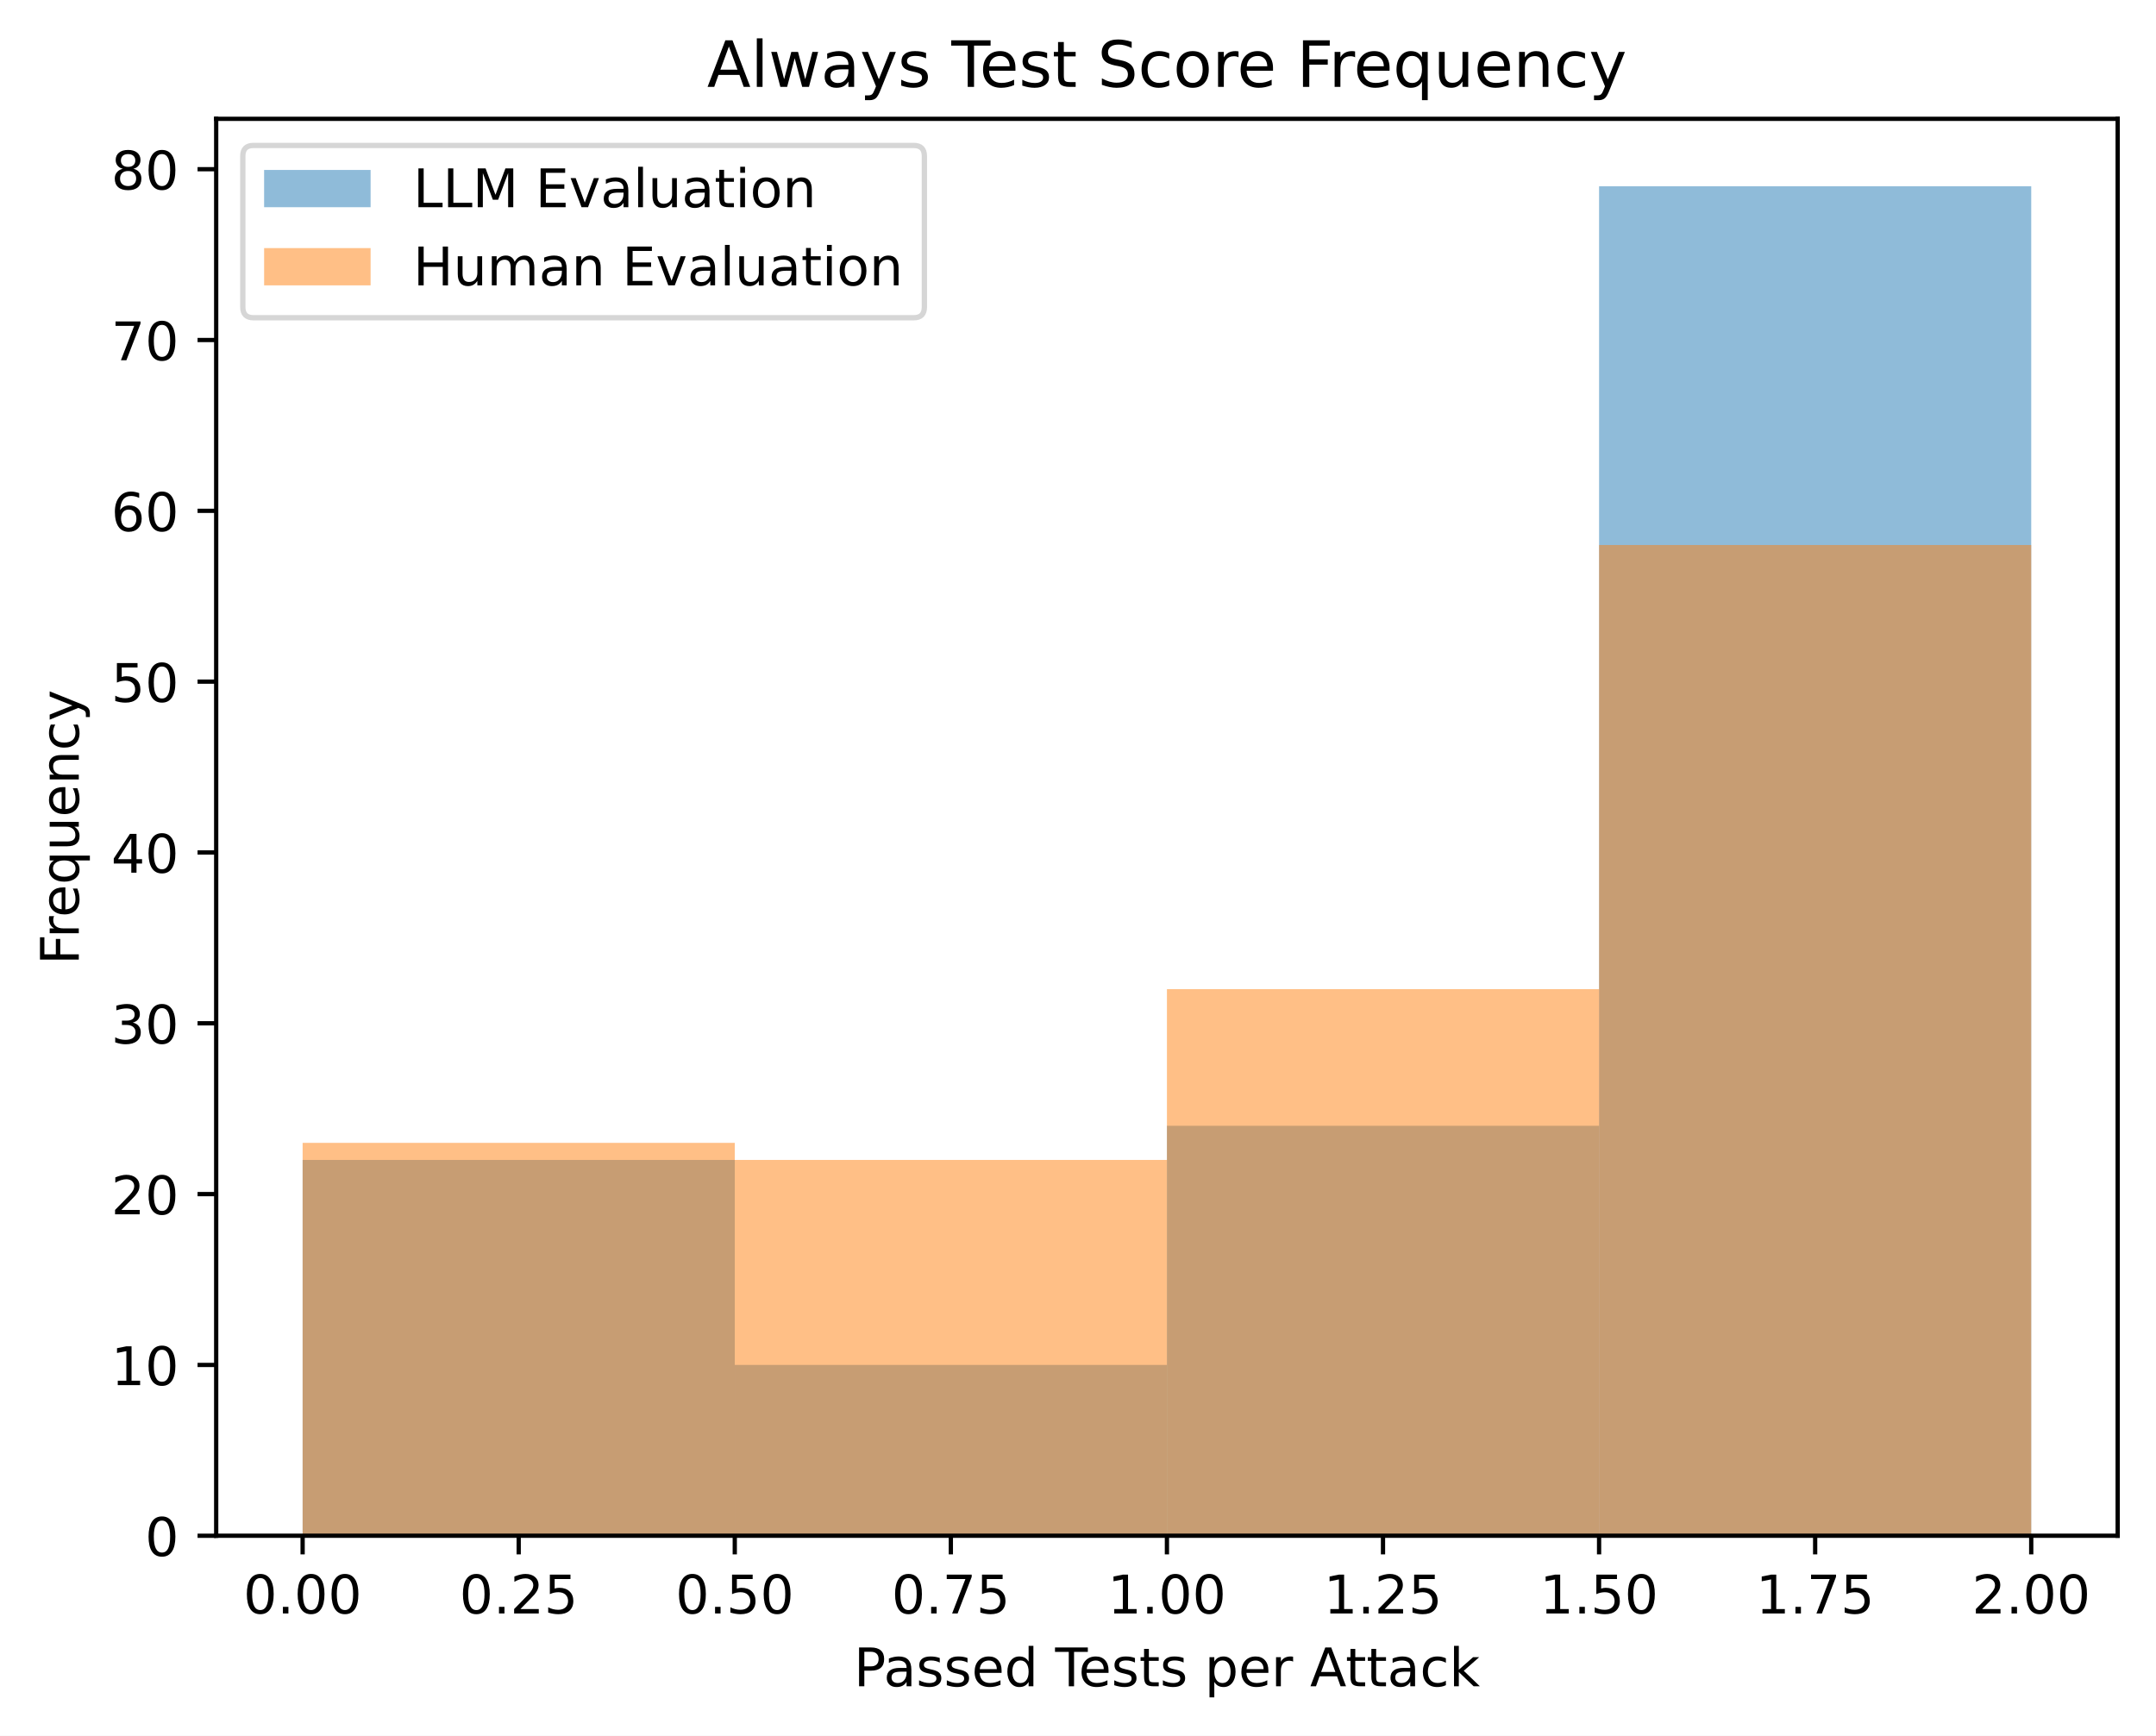
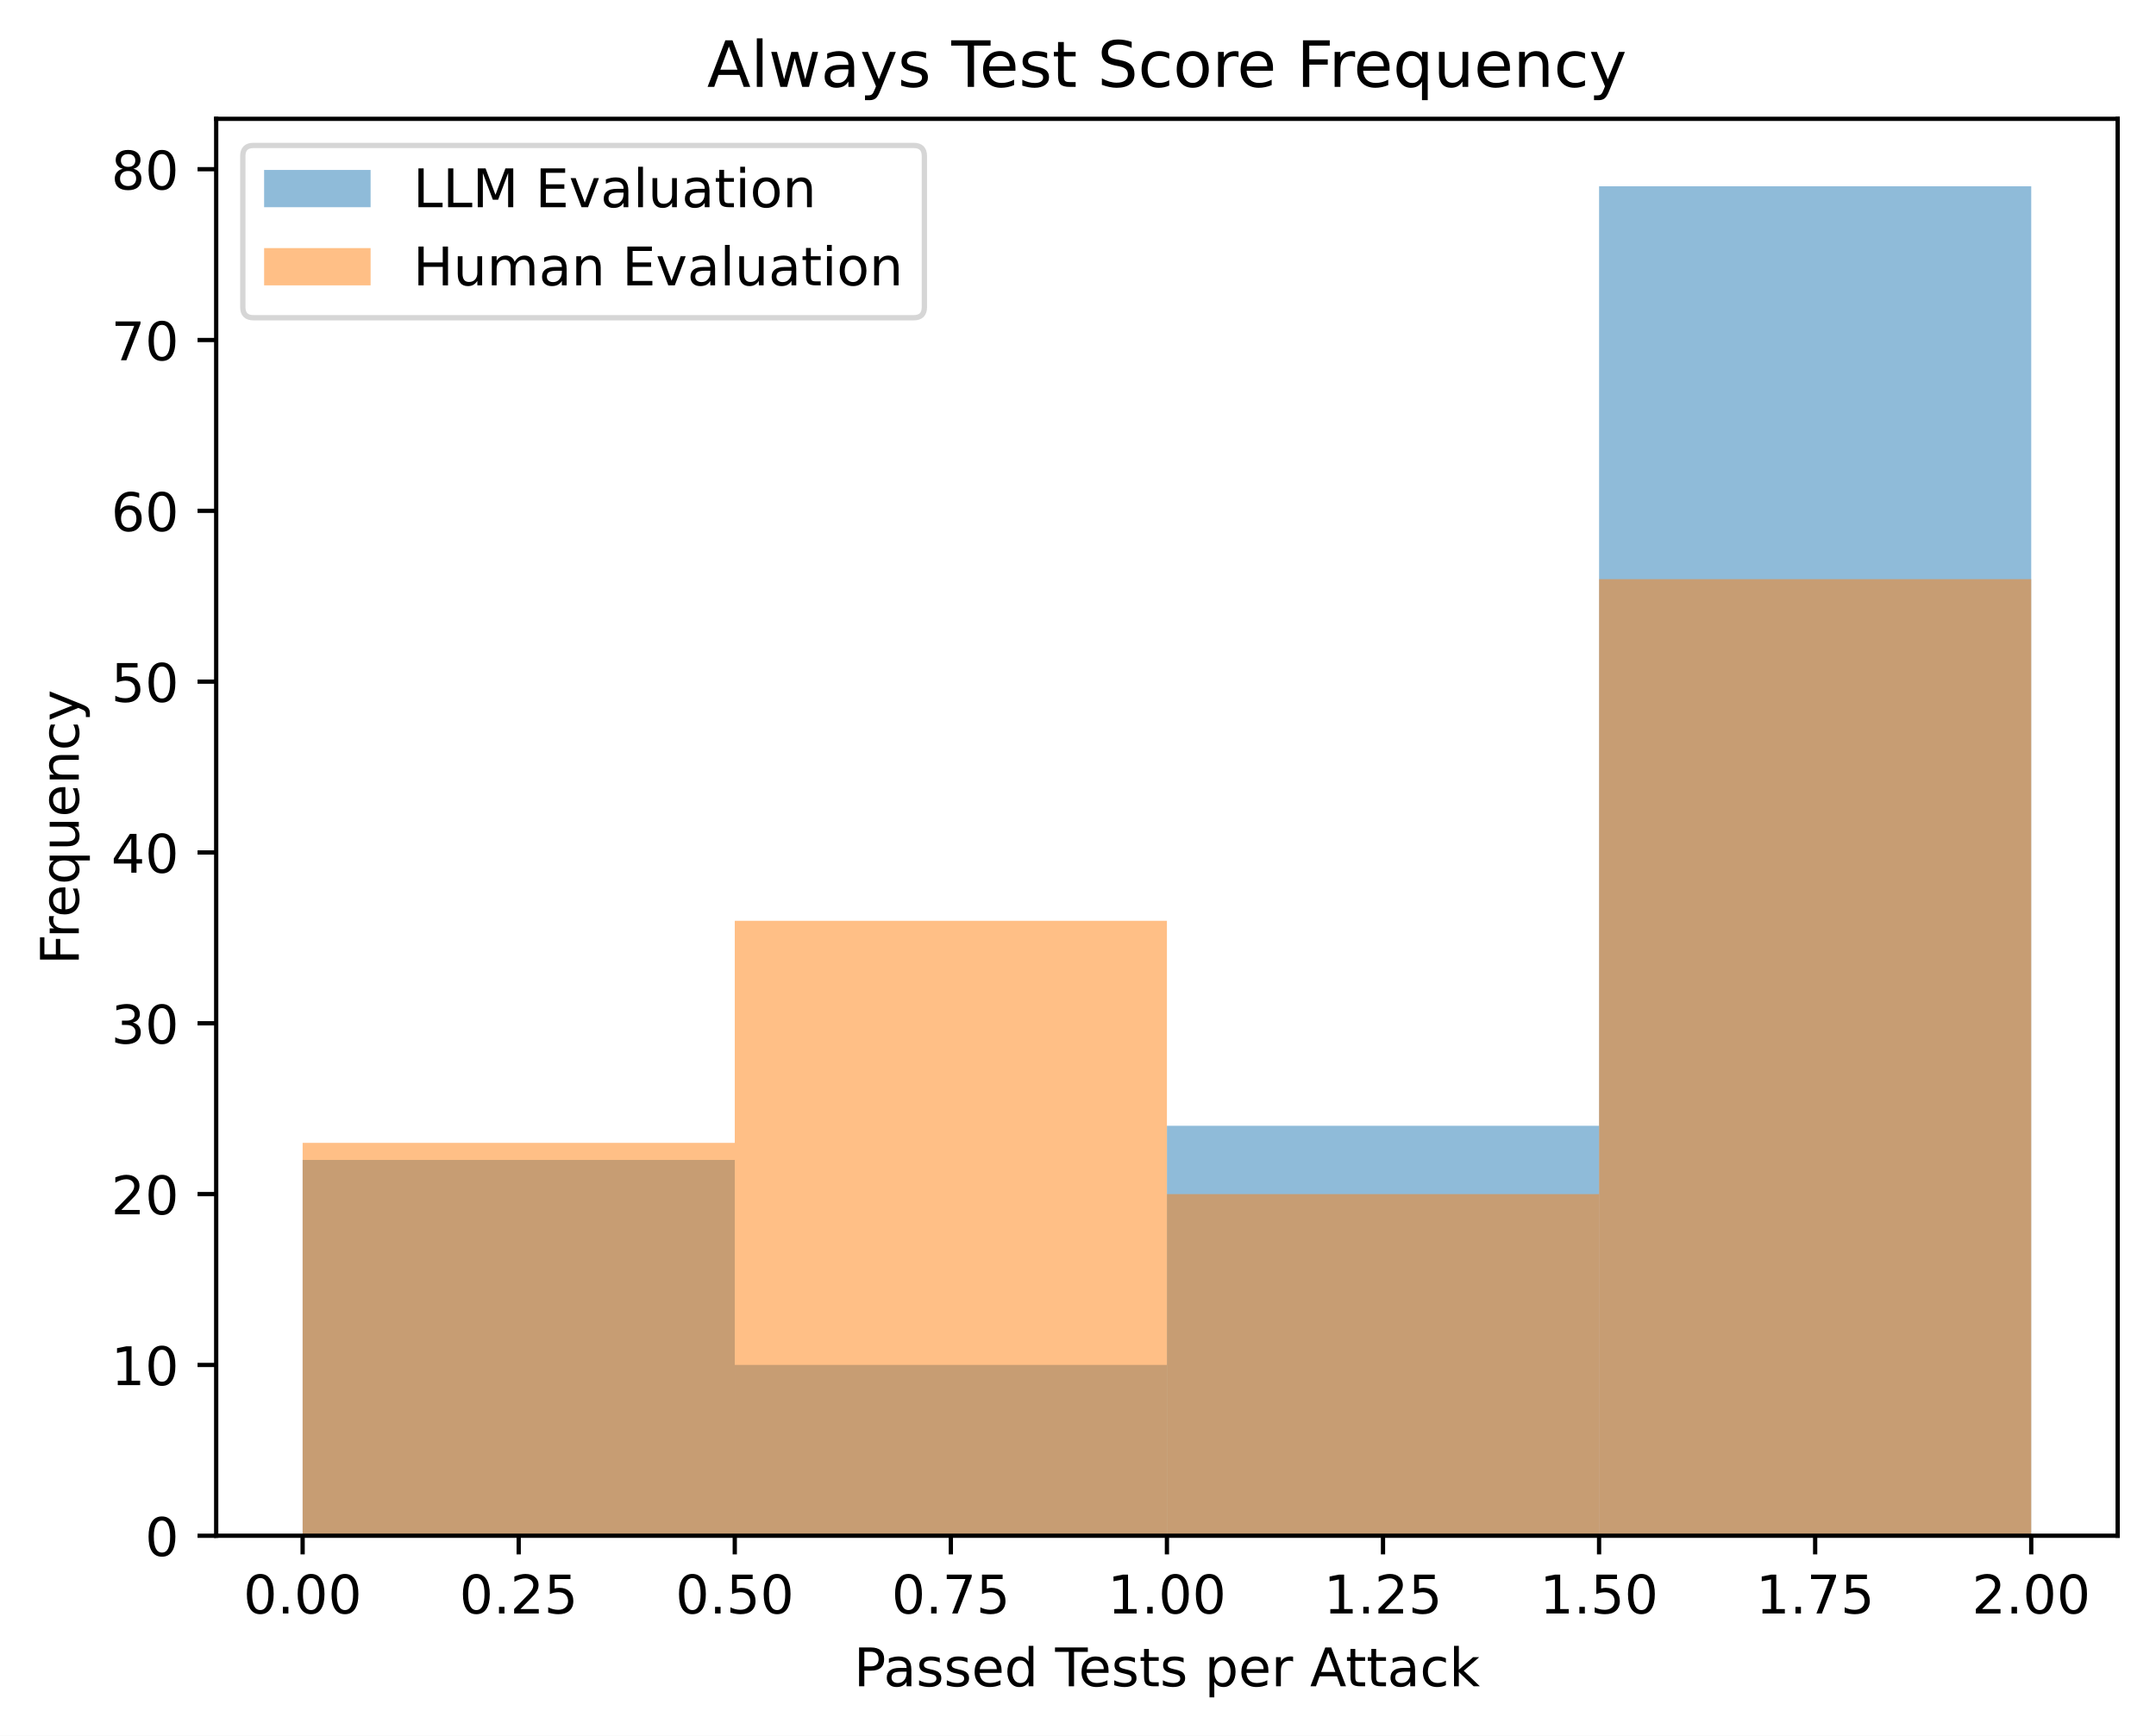
<svg xmlns="http://www.w3.org/2000/svg" xmlns:xlink="http://www.w3.org/1999/xlink" width="404.923pt" height="325.986pt" viewBox="0 0 404.923 325.986" version="1.1">
  <defs>
    <style type="text/css">*{stroke-linejoin: round; stroke-linecap: butt}</style>
  </defs>
  <g id="figure_1">
    <g id="patch_1">
      <path d="M 0 325.986  L 404.923 325.986  L 404.923 0  L 0 0  z " style="fill: #ffffff" />
    </g>
    <g id="axes_1">
      <g id="patch_2">
        <path d="M 40.603 288.43  L 397.723 288.43  L 397.723 22.318  L 40.603 22.318  z " style="fill: #ffffff" />
      </g>
      <g id="patch_3">
-         <path d="M 56.836 288.43  L 137.999 288.43  L 137.999 217.852  L 56.836 217.852  z " clip-path="url(#p89bde8ed95)" style="fill: #1f77b4; opacity: 0.5" />
+         <path d="M 56.836 288.43  L 137.999 288.43  L 137.999 217.852  L 56.836 217.852  z " clip-path="url(#pb36c7cd855)" style="fill: #1f77b4; opacity: 0.5" />
      </g>
      <g id="patch_4">
-         <path d="M 137.999 288.43  L 219.163 288.43  L 219.163 256.349  L 137.999 256.349  z " clip-path="url(#p89bde8ed95)" style="fill: #1f77b4; opacity: 0.5" />
+         <path d="M 137.999 288.43  L 219.163 288.43  L 219.163 256.349  L 137.999 256.349  z " clip-path="url(#pb36c7cd855)" style="fill: #1f77b4; opacity: 0.5" />
      </g>
      <g id="patch_5">
-         <path d="M 219.163 288.43  L 300.327 288.43  L 300.327 211.436  L 219.163 211.436  z " clip-path="url(#p89bde8ed95)" style="fill: #1f77b4; opacity: 0.5" />
+         <path d="M 219.163 288.43  L 300.327 288.43  L 300.327 211.436  L 219.163 211.436  z " clip-path="url(#pb36c7cd855)" style="fill: #1f77b4; opacity: 0.5" />
      </g>
      <g id="patch_6">
-         <path d="M 300.327 288.43  L 381.49 288.43  L 381.49 34.99  L 300.327 34.99  z " clip-path="url(#p89bde8ed95)" style="fill: #1f77b4; opacity: 0.5" />
+         <path d="M 300.327 288.43  L 381.49 288.43  L 381.49 34.99  L 300.327 34.99  z " clip-path="url(#pb36c7cd855)" style="fill: #1f77b4; opacity: 0.5" />
      </g>
      <g id="patch_7">
-         <path d="M 56.836 288.43  L 137.999 288.43  L 137.999 214.644  L 56.836 214.644  z " clip-path="url(#p89bde8ed95)" style="fill: #ff7f0e; opacity: 0.5" />
+         <path d="M 56.836 288.43  L 137.999 288.43  L 137.999 214.644  L 56.836 214.644  z " clip-path="url(#pb36c7cd855)" style="fill: #ff7f0e; opacity: 0.5" />
      </g>
      <g id="patch_8">
-         <path d="M 137.999 288.43  L 219.163 288.43  L 219.163 217.852  L 137.999 217.852  z " clip-path="url(#p89bde8ed95)" style="fill: #ff7f0e; opacity: 0.5" />
+         <path d="M 137.999 288.43  L 219.163 288.43  L 219.163 172.938  L 137.999 172.938  z " clip-path="url(#pb36c7cd855)" style="fill: #ff7f0e; opacity: 0.5" />
      </g>
      <g id="patch_9">
-         <path d="M 219.163 288.43  L 300.327 288.43  L 300.327 185.771  L 219.163 185.771  z " clip-path="url(#p89bde8ed95)" style="fill: #ff7f0e; opacity: 0.5" />
+         <path d="M 219.163 288.43  L 300.327 288.43  L 300.327 224.268  L 219.163 224.268  z " clip-path="url(#pb36c7cd855)" style="fill: #ff7f0e; opacity: 0.5" />
      </g>
      <g id="patch_10">
-         <path d="M 300.327 288.43  L 381.49 288.43  L 381.49 102.36  L 300.327 102.36  z " clip-path="url(#p89bde8ed95)" style="fill: #ff7f0e; opacity: 0.5" />
+         <path d="M 300.327 288.43  L 381.49 288.43  L 381.49 108.776  L 300.327 108.776  z " clip-path="url(#pb36c7cd855)" style="fill: #ff7f0e; opacity: 0.5" />
      </g>
      <g id="matplotlib.axis_1">
        <g id="xtick_1">
          <g id="line2d_1">
            <defs>
-               <path id="m4f5bdd24b6" d="M 0 0  L 0 3.5  " style="stroke: #000000; stroke-width: 0.8" />
+               <path id="ma083306c01" d="M 0 0  L 0 3.5  " style="stroke: #000000; stroke-width: 0.8" />
            </defs>
            <g>
-               <use xlink:href="#m4f5bdd24b6" x="56.836" y="288.43" style="stroke: #000000; stroke-width: 0.8" />
+               <use xlink:href="#ma083306c01" x="56.836" y="288.43" style="stroke: #000000; stroke-width: 0.8" />
            </g>
          </g>
          <g id="text_1">
            <g transform="translate(45.70304 303.0286) scale(0.1 -0.1)">
              <defs>
                <path id="DejaVuSans-30" d="M 2034 4250  Q 1547 4250 1301 3770  Q 1056 3291 1056 2328  Q 1056 1369 1301 889  Q 1547 409 2034 409  Q 2525 409 2770 889  Q 3016 1369 3016 2328  Q 3016 3291 2770 3770  Q 2525 4250 2034 4250  z M 2034 4750  Q 2819 4750 3233 4129  Q 3647 3509 3647 2328  Q 3647 1150 3233 529  Q 2819 -91 2034 -91  Q 1250 -91 836 529  Q 422 1150 422 2328  Q 422 3509 836 4129  Q 1250 4750 2034 4750  z " transform="scale(0.015625)" />
                <path id="DejaVuSans-2e" d="M 684 794  L 1344 794  L 1344 0  L 684 0  L 684 794  z " transform="scale(0.015625)" />
              </defs>
              <use xlink:href="#DejaVuSans-30" />
              <use xlink:href="#DejaVuSans-2e" transform="translate(63.62305 0)" />
              <use xlink:href="#DejaVuSans-30" transform="translate(95.41016 0)" />
              <use xlink:href="#DejaVuSans-30" transform="translate(159.0332 0)" />
            </g>
          </g>
        </g>
        <g id="xtick_2">
          <g id="line2d_2">
            <g>
-               <use xlink:href="#m4f5bdd24b6" x="97.418" y="288.43" style="stroke: #000000; stroke-width: 0.8" />
+               <use xlink:href="#ma083306c01" x="97.418" y="288.43" style="stroke: #000000; stroke-width: 0.8" />
            </g>
          </g>
          <g id="text_2">
            <g transform="translate(86.28486 303.0286) scale(0.1 -0.1)">
              <defs>
                <path id="DejaVuSans-32" d="M 1228 531  L 3431 531  L 3431 0  L 469 0  L 469 531  Q 828 903 1448 1529  Q 2069 2156 2228 2338  Q 2531 2678 2651 2914  Q 2772 3150 2772 3378  Q 2772 3750 2511 3984  Q 2250 4219 1831 4219  Q 1534 4219 1204 4116  Q 875 4013 500 3803  L 500 4441  Q 881 4594 1212 4672  Q 1544 4750 1819 4750  Q 2544 4750 2975 4387  Q 3406 4025 3406 3419  Q 3406 3131 3298 2873  Q 3191 2616 2906 2266  Q 2828 2175 2409 1742  Q 1991 1309 1228 531  z " transform="scale(0.015625)" />
                <path id="DejaVuSans-35" d="M 691 4666  L 3169 4666  L 3169 4134  L 1269 4134  L 1269 2991  Q 1406 3038 1543 3061  Q 1681 3084 1819 3084  Q 2600 3084 3056 2656  Q 3513 2228 3513 1497  Q 3513 744 3044 326  Q 2575 -91 1722 -91  Q 1428 -91 1123 -41  Q 819 9 494 109  L 494 744  Q 775 591 1075 516  Q 1375 441 1709 441  Q 2250 441 2565 725  Q 2881 1009 2881 1497  Q 2881 1984 2565 2268  Q 2250 2553 1709 2553  Q 1456 2553 1204 2497  Q 953 2441 691 2322  L 691 4666  z " transform="scale(0.015625)" />
              </defs>
              <use xlink:href="#DejaVuSans-30" />
              <use xlink:href="#DejaVuSans-2e" transform="translate(63.62305 0)" />
              <use xlink:href="#DejaVuSans-32" transform="translate(95.41016 0)" />
              <use xlink:href="#DejaVuSans-35" transform="translate(159.0332 0)" />
            </g>
          </g>
        </g>
        <g id="xtick_3">
          <g id="line2d_3">
            <g>
-               <use xlink:href="#m4f5bdd24b6" x="137.999" y="288.43" style="stroke: #000000; stroke-width: 0.8" />
+               <use xlink:href="#ma083306c01" x="137.999" y="288.43" style="stroke: #000000; stroke-width: 0.8" />
            </g>
          </g>
          <g id="text_3">
            <g transform="translate(126.8667 303.0286) scale(0.1 -0.1)">
              <use xlink:href="#DejaVuSans-30" />
              <use xlink:href="#DejaVuSans-2e" transform="translate(63.62305 0)" />
              <use xlink:href="#DejaVuSans-35" transform="translate(95.41016 0)" />
              <use xlink:href="#DejaVuSans-30" transform="translate(159.0332 0)" />
            </g>
          </g>
        </g>
        <g id="xtick_4">
          <g id="line2d_4">
            <g>
-               <use xlink:href="#m4f5bdd24b6" x="178.581" y="288.43" style="stroke: #000000; stroke-width: 0.8" />
+               <use xlink:href="#ma083306c01" x="178.581" y="288.43" style="stroke: #000000; stroke-width: 0.8" />
            </g>
          </g>
          <g id="text_4">
            <g transform="translate(167.4485 303.0286) scale(0.1 -0.1)">
              <defs>
                <path id="DejaVuSans-37" d="M 525 4666  L 3525 4666  L 3525 4397  L 1831 0  L 1172 0  L 2766 4134  L 525 4134  L 525 4666  z " transform="scale(0.015625)" />
              </defs>
              <use xlink:href="#DejaVuSans-30" />
              <use xlink:href="#DejaVuSans-2e" transform="translate(63.62305 0)" />
              <use xlink:href="#DejaVuSans-37" transform="translate(95.41016 0)" />
              <use xlink:href="#DejaVuSans-35" transform="translate(159.0332 0)" />
            </g>
          </g>
        </g>
        <g id="xtick_5">
          <g id="line2d_5">
            <g>
-               <use xlink:href="#m4f5bdd24b6" x="219.163" y="288.43" style="stroke: #000000; stroke-width: 0.8" />
+               <use xlink:href="#ma083306c01" x="219.163" y="288.43" style="stroke: #000000; stroke-width: 0.8" />
            </g>
          </g>
          <g id="text_5">
            <g transform="translate(208.0303 303.0286) scale(0.1 -0.1)">
              <defs>
                <path id="DejaVuSans-31" d="M 794 531  L 1825 531  L 1825 4091  L 703 3866  L 703 4441  L 1819 4666  L 2450 4666  L 2450 531  L 3481 531  L 3481 0  L 794 0  L 794 531  z " transform="scale(0.015625)" />
              </defs>
              <use xlink:href="#DejaVuSans-31" />
              <use xlink:href="#DejaVuSans-2e" transform="translate(63.62305 0)" />
              <use xlink:href="#DejaVuSans-30" transform="translate(95.41016 0)" />
              <use xlink:href="#DejaVuSans-30" transform="translate(159.0332 0)" />
            </g>
          </g>
        </g>
        <g id="xtick_6">
          <g id="line2d_6">
            <g>
-               <use xlink:href="#m4f5bdd24b6" x="259.745" y="288.43" style="stroke: #000000; stroke-width: 0.8" />
+               <use xlink:href="#ma083306c01" x="259.745" y="288.43" style="stroke: #000000; stroke-width: 0.8" />
            </g>
          </g>
          <g id="text_6">
            <g transform="translate(248.6121 303.0286) scale(0.1 -0.1)">
              <use xlink:href="#DejaVuSans-31" />
              <use xlink:href="#DejaVuSans-2e" transform="translate(63.62305 0)" />
              <use xlink:href="#DejaVuSans-32" transform="translate(95.41016 0)" />
              <use xlink:href="#DejaVuSans-35" transform="translate(159.0332 0)" />
            </g>
          </g>
        </g>
        <g id="xtick_7">
          <g id="line2d_7">
            <g>
-               <use xlink:href="#m4f5bdd24b6" x="300.327" y="288.43" style="stroke: #000000; stroke-width: 0.8" />
+               <use xlink:href="#ma083306c01" x="300.327" y="288.43" style="stroke: #000000; stroke-width: 0.8" />
            </g>
          </g>
          <g id="text_7">
            <g transform="translate(289.1939 303.0286) scale(0.1 -0.1)">
              <use xlink:href="#DejaVuSans-31" />
              <use xlink:href="#DejaVuSans-2e" transform="translate(63.62305 0)" />
              <use xlink:href="#DejaVuSans-35" transform="translate(95.41016 0)" />
              <use xlink:href="#DejaVuSans-30" transform="translate(159.0332 0)" />
            </g>
          </g>
        </g>
        <g id="xtick_8">
          <g id="line2d_8">
            <g>
-               <use xlink:href="#m4f5bdd24b6" x="340.909" y="288.43" style="stroke: #000000; stroke-width: 0.8" />
+               <use xlink:href="#ma083306c01" x="340.909" y="288.43" style="stroke: #000000; stroke-width: 0.8" />
            </g>
          </g>
          <g id="text_8">
            <g transform="translate(329.7758 303.0286) scale(0.1 -0.1)">
              <use xlink:href="#DejaVuSans-31" />
              <use xlink:href="#DejaVuSans-2e" transform="translate(63.62305 0)" />
              <use xlink:href="#DejaVuSans-37" transform="translate(95.41016 0)" />
              <use xlink:href="#DejaVuSans-35" transform="translate(159.0332 0)" />
            </g>
          </g>
        </g>
        <g id="xtick_9">
          <g id="line2d_9">
            <g>
-               <use xlink:href="#m4f5bdd24b6" x="381.49" y="288.43" style="stroke: #000000; stroke-width: 0.8" />
+               <use xlink:href="#ma083306c01" x="381.49" y="288.43" style="stroke: #000000; stroke-width: 0.8" />
            </g>
          </g>
          <g id="text_9">
            <g transform="translate(370.3576 303.0286) scale(0.1 -0.1)">
              <use xlink:href="#DejaVuSans-32" />
              <use xlink:href="#DejaVuSans-2e" transform="translate(63.62305 0)" />
              <use xlink:href="#DejaVuSans-30" transform="translate(95.41016 0)" />
              <use xlink:href="#DejaVuSans-30" transform="translate(159.0332 0)" />
            </g>
          </g>
        </g>
        <g id="text_10">
          <g transform="translate(160.3639 316.7067) scale(0.1 -0.1)">
            <defs>
              <path id="DejaVuSans-50" d="M 1259 4147  L 1259 2394  L 2053 2394  Q 2494 2394 2734 2622  Q 2975 2850 2975 3272  Q 2975 3691 2734 3919  Q 2494 4147 2053 4147  L 1259 4147  z M 628 4666  L 2053 4666  Q 2838 4666 3239 4311  Q 3641 3956 3641 3272  Q 3641 2581 3239 2228  Q 2838 1875 2053 1875  L 1259 1875  L 1259 0  L 628 0  L 628 4666  z " transform="scale(0.015625)" />
              <path id="DejaVuSans-61" d="M 2194 1759  Q 1497 1759 1228 1600  Q 959 1441 959 1056  Q 959 750 1161 570  Q 1363 391 1709 391  Q 2188 391 2477 730  Q 2766 1069 2766 1631  L 2766 1759  L 2194 1759  z M 3341 1997  L 3341 0  L 2766 0  L 2766 531  Q 2569 213 2275 61  Q 1981 -91 1556 -91  Q 1019 -91 701 211  Q 384 513 384 1019  Q 384 1609 779 1909  Q 1175 2209 1959 2209  L 2766 2209  L 2766 2266  Q 2766 2663 2505 2880  Q 2244 3097 1772 3097  Q 1472 3097 1187 3025  Q 903 2953 641 2809  L 641 3341  Q 956 3463 1253 3523  Q 1550 3584 1831 3584  Q 2591 3584 2966 3190  Q 3341 2797 3341 1997  z " transform="scale(0.015625)" />
              <path id="DejaVuSans-73" d="M 2834 3397  L 2834 2853  Q 2591 2978 2328 3040  Q 2066 3103 1784 3103  Q 1356 3103 1142 2972  Q 928 2841 928 2578  Q 928 2378 1081 2264  Q 1234 2150 1697 2047  L 1894 2003  Q 2506 1872 2764 1633  Q 3022 1394 3022 966  Q 3022 478 2636 193  Q 2250 -91 1575 -91  Q 1294 -91 989 -36  Q 684 19 347 128  L 347 722  Q 666 556 975 473  Q 1284 391 1588 391  Q 1994 391 2212 530  Q 2431 669 2431 922  Q 2431 1156 2273 1281  Q 2116 1406 1581 1522  L 1381 1569  Q 847 1681 609 1914  Q 372 2147 372 2553  Q 372 3047 722 3315  Q 1072 3584 1716 3584  Q 2034 3584 2315 3537  Q 2597 3491 2834 3397  z " transform="scale(0.015625)" />
              <path id="DejaVuSans-65" d="M 3597 1894  L 3597 1613  L 953 1613  Q 991 1019 1311 708  Q 1631 397 2203 397  Q 2534 397 2845 478  Q 3156 559 3463 722  L 3463 178  Q 3153 47 2828 -22  Q 2503 -91 2169 -91  Q 1331 -91 842 396  Q 353 884 353 1716  Q 353 2575 817 3079  Q 1281 3584 2069 3584  Q 2775 3584 3186 3129  Q 3597 2675 3597 1894  z M 3022 2063  Q 3016 2534 2758 2815  Q 2500 3097 2075 3097  Q 1594 3097 1305 2825  Q 1016 2553 972 2059  L 3022 2063  z " transform="scale(0.015625)" />
              <path id="DejaVuSans-64" d="M 2906 2969  L 2906 4863  L 3481 4863  L 3481 0  L 2906 0  L 2906 525  Q 2725 213 2448 61  Q 2172 -91 1784 -91  Q 1150 -91 751 415  Q 353 922 353 1747  Q 353 2572 751 3078  Q 1150 3584 1784 3584  Q 2172 3584 2448 3432  Q 2725 3281 2906 2969  z M 947 1747  Q 947 1113 1208 752  Q 1469 391 1925 391  Q 2381 391 2643 752  Q 2906 1113 2906 1747  Q 2906 2381 2643 2742  Q 2381 3103 1925 3103  Q 1469 3103 1208 2742  Q 947 2381 947 1747  z " transform="scale(0.015625)" />
              <path id="DejaVuSans-20" transform="scale(0.015625)" />
              <path id="DejaVuSans-54" d="M -19 4666  L 3928 4666  L 3928 4134  L 2272 4134  L 2272 0  L 1638 0  L 1638 4134  L -19 4134  L -19 4666  z " transform="scale(0.015625)" />
              <path id="DejaVuSans-74" d="M 1172 4494  L 1172 3500  L 2356 3500  L 2356 3053  L 1172 3053  L 1172 1153  Q 1172 725 1289 603  Q 1406 481 1766 481  L 2356 481  L 2356 0  L 1766 0  Q 1100 0 847 248  Q 594 497 594 1153  L 594 3053  L 172 3053  L 172 3500  L 594 3500  L 594 4494  L 1172 4494  z " transform="scale(0.015625)" />
              <path id="DejaVuSans-70" d="M 1159 525  L 1159 -1331  L 581 -1331  L 581 3500  L 1159 3500  L 1159 2969  Q 1341 3281 1617 3432  Q 1894 3584 2278 3584  Q 2916 3584 3314 3078  Q 3713 2572 3713 1747  Q 3713 922 3314 415  Q 2916 -91 2278 -91  Q 1894 -91 1617 61  Q 1341 213 1159 525  z M 3116 1747  Q 3116 2381 2855 2742  Q 2594 3103 2138 3103  Q 1681 3103 1420 2742  Q 1159 2381 1159 1747  Q 1159 1113 1420 752  Q 1681 391 2138 391  Q 2594 391 2855 752  Q 3116 1113 3116 1747  z " transform="scale(0.015625)" />
              <path id="DejaVuSans-72" d="M 2631 2963  Q 2534 3019 2420 3045  Q 2306 3072 2169 3072  Q 1681 3072 1420 2755  Q 1159 2438 1159 1844  L 1159 0  L 581 0  L 581 3500  L 1159 3500  L 1159 2956  Q 1341 3275 1631 3429  Q 1922 3584 2338 3584  Q 2397 3584 2469 3576  Q 2541 3569 2628 3553  L 2631 2963  z " transform="scale(0.015625)" />
              <path id="DejaVuSans-41" d="M 2188 4044  L 1331 1722  L 3047 1722  L 2188 4044  z M 1831 4666  L 2547 4666  L 4325 0  L 3669 0  L 3244 1197  L 1141 1197  L 716 0  L 50 0  L 1831 4666  z " transform="scale(0.015625)" />
              <path id="DejaVuSans-63" d="M 3122 3366  L 3122 2828  Q 2878 2963 2633 3030  Q 2388 3097 2138 3097  Q 1578 3097 1268 2742  Q 959 2388 959 1747  Q 959 1106 1268 751  Q 1578 397 2138 397  Q 2388 397 2633 464  Q 2878 531 3122 666  L 3122 134  Q 2881 22 2623 -34  Q 2366 -91 2075 -91  Q 1284 -91 818 406  Q 353 903 353 1747  Q 353 2603 823 3093  Q 1294 3584 2113 3584  Q 2378 3584 2631 3529  Q 2884 3475 3122 3366  z " transform="scale(0.015625)" />
              <path id="DejaVuSans-6b" d="M 581 4863  L 1159 4863  L 1159 1991  L 2875 3500  L 3609 3500  L 1753 1863  L 3688 0  L 2938 0  L 1159 1709  L 1159 0  L 581 0  L 581 4863  z " transform="scale(0.015625)" />
            </defs>
            <use xlink:href="#DejaVuSans-50" />
            <use xlink:href="#DejaVuSans-61" transform="translate(55.80273 0)" />
            <use xlink:href="#DejaVuSans-73" transform="translate(117.082 0)" />
            <use xlink:href="#DejaVuSans-73" transform="translate(169.1816 0)" />
            <use xlink:href="#DejaVuSans-65" transform="translate(221.2812 0)" />
            <use xlink:href="#DejaVuSans-64" transform="translate(282.8047 0)" />
            <use xlink:href="#DejaVuSans-20" transform="translate(346.2812 0)" />
            <use xlink:href="#DejaVuSans-54" transform="translate(378.0684 0)" />
            <use xlink:href="#DejaVuSans-65" transform="translate(422.1523 0)" />
            <use xlink:href="#DejaVuSans-73" transform="translate(483.6758 0)" />
            <use xlink:href="#DejaVuSans-74" transform="translate(535.7754 0)" />
            <use xlink:href="#DejaVuSans-73" transform="translate(574.9844 0)" />
            <use xlink:href="#DejaVuSans-20" transform="translate(627.084 0)" />
            <use xlink:href="#DejaVuSans-70" transform="translate(658.8711 0)" />
            <use xlink:href="#DejaVuSans-65" transform="translate(722.3477 0)" />
            <use xlink:href="#DejaVuSans-72" transform="translate(783.8711 0)" />
            <use xlink:href="#DejaVuSans-20" transform="translate(824.9844 0)" />
            <use xlink:href="#DejaVuSans-41" transform="translate(856.7715 0)" />
            <use xlink:href="#DejaVuSans-74" transform="translate(923.4297 0)" />
            <use xlink:href="#DejaVuSans-74" transform="translate(962.6387 0)" />
            <use xlink:href="#DejaVuSans-61" transform="translate(1001.848 0)" />
            <use xlink:href="#DejaVuSans-63" transform="translate(1063.127 0)" />
            <use xlink:href="#DejaVuSans-6b" transform="translate(1118.107 0)" />
          </g>
        </g>
      </g>
      <g id="matplotlib.axis_2">
        <g id="ytick_1">
          <g id="line2d_10">
            <defs>
-               <path id="m5d8236d7c9" d="M 0 0  L -3.5 0  " style="stroke: #000000; stroke-width: 0.8" />
+               <path id="mc00855af45" d="M 0 0  L -3.5 0  " style="stroke: #000000; stroke-width: 0.8" />
            </defs>
            <g>
-               <use xlink:href="#m5d8236d7c9" x="40.603" y="288.43" style="stroke: #000000; stroke-width: 0.8" />
+               <use xlink:href="#mc00855af45" x="40.603" y="288.43" style="stroke: #000000; stroke-width: 0.8" />
            </g>
          </g>
          <g id="text_11">
            <g transform="translate(27.24063 292.2293) scale(0.1 -0.1)">
              <use xlink:href="#DejaVuSans-30" />
            </g>
          </g>
        </g>
        <g id="ytick_2">
          <g id="line2d_11">
            <g>
-               <use xlink:href="#m5d8236d7c9" x="40.603" y="256.349" style="stroke: #000000; stroke-width: 0.8" />
+               <use xlink:href="#mc00855af45" x="40.603" y="256.349" style="stroke: #000000; stroke-width: 0.8" />
            </g>
          </g>
          <g id="text_12">
            <g transform="translate(20.87813 260.1483) scale(0.1 -0.1)">
              <use xlink:href="#DejaVuSans-31" />
              <use xlink:href="#DejaVuSans-30" transform="translate(63.62305 0)" />
            </g>
          </g>
        </g>
        <g id="ytick_3">
          <g id="line2d_12">
            <g>
-               <use xlink:href="#m5d8236d7c9" x="40.603" y="224.268" style="stroke: #000000; stroke-width: 0.8" />
+               <use xlink:href="#mc00855af45" x="40.603" y="224.268" style="stroke: #000000; stroke-width: 0.8" />
            </g>
          </g>
          <g id="text_13">
            <g transform="translate(20.87813 228.0673) scale(0.1 -0.1)">
              <use xlink:href="#DejaVuSans-32" />
              <use xlink:href="#DejaVuSans-30" transform="translate(63.62305 0)" />
            </g>
          </g>
        </g>
        <g id="ytick_4">
          <g id="line2d_13">
            <g>
-               <use xlink:href="#m5d8236d7c9" x="40.603" y="192.187" style="stroke: #000000; stroke-width: 0.8" />
+               <use xlink:href="#mc00855af45" x="40.603" y="192.187" style="stroke: #000000; stroke-width: 0.8" />
            </g>
          </g>
          <g id="text_14">
            <g transform="translate(20.87813 195.9863) scale(0.1 -0.1)">
              <defs>
                <path id="DejaVuSans-33" d="M 2597 2516  Q 3050 2419 3304 2112  Q 3559 1806 3559 1356  Q 3559 666 3084 287  Q 2609 -91 1734 -91  Q 1441 -91 1130 -33  Q 819 25 488 141  L 488 750  Q 750 597 1062 519  Q 1375 441 1716 441  Q 2309 441 2620 675  Q 2931 909 2931 1356  Q 2931 1769 2642 2001  Q 2353 2234 1838 2234  L 1294 2234  L 1294 2753  L 1863 2753  Q 2328 2753 2575 2939  Q 2822 3125 2822 3475  Q 2822 3834 2567 4026  Q 2313 4219 1838 4219  Q 1578 4219 1281 4162  Q 984 4106 628 3988  L 628 4550  Q 988 4650 1302 4700  Q 1616 4750 1894 4750  Q 2613 4750 3031 4423  Q 3450 4097 3450 3541  Q 3450 3153 3228 2886  Q 3006 2619 2597 2516  z " transform="scale(0.015625)" />
              </defs>
              <use xlink:href="#DejaVuSans-33" />
              <use xlink:href="#DejaVuSans-30" transform="translate(63.62305 0)" />
            </g>
          </g>
        </g>
        <g id="ytick_5">
          <g id="line2d_14">
            <g>
-               <use xlink:href="#m5d8236d7c9" x="40.603" y="160.106" style="stroke: #000000; stroke-width: 0.8" />
+               <use xlink:href="#mc00855af45" x="40.603" y="160.106" style="stroke: #000000; stroke-width: 0.8" />
            </g>
          </g>
          <g id="text_15">
            <g transform="translate(20.87813 163.9053) scale(0.1 -0.1)">
              <defs>
                <path id="DejaVuSans-34" d="M 2419 4116  L 825 1625  L 2419 1625  L 2419 4116  z M 2253 4666  L 3047 4666  L 3047 1625  L 3713 1625  L 3713 1100  L 3047 1100  L 3047 0  L 2419 0  L 2419 1100  L 313 1100  L 313 1709  L 2253 4666  z " transform="scale(0.015625)" />
              </defs>
              <use xlink:href="#DejaVuSans-34" />
              <use xlink:href="#DejaVuSans-30" transform="translate(63.62305 0)" />
            </g>
          </g>
        </g>
        <g id="ytick_6">
          <g id="line2d_15">
            <g>
-               <use xlink:href="#m5d8236d7c9" x="40.603" y="128.025" style="stroke: #000000; stroke-width: 0.8" />
+               <use xlink:href="#mc00855af45" x="40.603" y="128.025" style="stroke: #000000; stroke-width: 0.8" />
            </g>
          </g>
          <g id="text_16">
            <g transform="translate(20.87813 131.8243) scale(0.1 -0.1)">
              <use xlink:href="#DejaVuSans-35" />
              <use xlink:href="#DejaVuSans-30" transform="translate(63.62305 0)" />
            </g>
          </g>
        </g>
        <g id="ytick_7">
          <g id="line2d_16">
            <g>
-               <use xlink:href="#m5d8236d7c9" x="40.603" y="95.944" style="stroke: #000000; stroke-width: 0.8" />
+               <use xlink:href="#mc00855af45" x="40.603" y="95.944" style="stroke: #000000; stroke-width: 0.8" />
            </g>
          </g>
          <g id="text_17">
            <g transform="translate(20.87813 99.74327) scale(0.1 -0.1)">
              <defs>
                <path id="DejaVuSans-36" d="M 2113 2584  Q 1688 2584 1439 2293  Q 1191 2003 1191 1497  Q 1191 994 1439 701  Q 1688 409 2113 409  Q 2538 409 2786 701  Q 3034 994 3034 1497  Q 3034 2003 2786 2293  Q 2538 2584 2113 2584  z M 3366 4563  L 3366 3988  Q 3128 4100 2886 4159  Q 2644 4219 2406 4219  Q 1781 4219 1451 3797  Q 1122 3375 1075 2522  Q 1259 2794 1537 2939  Q 1816 3084 2150 3084  Q 2853 3084 3261 2657  Q 3669 2231 3669 1497  Q 3669 778 3244 343  Q 2819 -91 2113 -91  Q 1303 -91 875 529  Q 447 1150 447 2328  Q 447 3434 972 4092  Q 1497 4750 2381 4750  Q 2619 4750 2861 4703  Q 3103 4656 3366 4563  z " transform="scale(0.015625)" />
              </defs>
              <use xlink:href="#DejaVuSans-36" />
              <use xlink:href="#DejaVuSans-30" transform="translate(63.62305 0)" />
            </g>
          </g>
        </g>
        <g id="ytick_8">
          <g id="line2d_17">
            <g>
-               <use xlink:href="#m5d8236d7c9" x="40.603" y="63.863" style="stroke: #000000; stroke-width: 0.8" />
+               <use xlink:href="#mc00855af45" x="40.603" y="63.863" style="stroke: #000000; stroke-width: 0.8" />
            </g>
          </g>
          <g id="text_18">
            <g transform="translate(20.87813 67.66226) scale(0.1 -0.1)">
              <use xlink:href="#DejaVuSans-37" />
              <use xlink:href="#DejaVuSans-30" transform="translate(63.62305 0)" />
            </g>
          </g>
        </g>
        <g id="ytick_9">
          <g id="line2d_18">
            <g>
-               <use xlink:href="#m5d8236d7c9" x="40.603" y="31.782" style="stroke: #000000; stroke-width: 0.8" />
+               <use xlink:href="#mc00855af45" x="40.603" y="31.782" style="stroke: #000000; stroke-width: 0.8" />
            </g>
          </g>
          <g id="text_19">
            <g transform="translate(20.87813 35.58124) scale(0.1 -0.1)">
              <defs>
                <path id="DejaVuSans-38" d="M 2034 2216  Q 1584 2216 1326 1975  Q 1069 1734 1069 1313  Q 1069 891 1326 650  Q 1584 409 2034 409  Q 2484 409 2743 651  Q 3003 894 3003 1313  Q 3003 1734 2745 1975  Q 2488 2216 2034 2216  z M 1403 2484  Q 997 2584 770 2862  Q 544 3141 544 3541  Q 544 4100 942 4425  Q 1341 4750 2034 4750  Q 2731 4750 3128 4425  Q 3525 4100 3525 3541  Q 3525 3141 3298 2862  Q 3072 2584 2669 2484  Q 3125 2378 3379 2068  Q 3634 1759 3634 1313  Q 3634 634 3220 271  Q 2806 -91 2034 -91  Q 1263 -91 848 271  Q 434 634 434 1313  Q 434 1759 690 2068  Q 947 2378 1403 2484  z M 1172 3481  Q 1172 3119 1398 2916  Q 1625 2713 2034 2713  Q 2441 2713 2670 2916  Q 2900 3119 2900 3481  Q 2900 3844 2670 4047  Q 2441 4250 2034 4250  Q 1625 4250 1398 4047  Q 1172 3844 1172 3481  z " transform="scale(0.015625)" />
              </defs>
              <use xlink:href="#DejaVuSans-38" />
              <use xlink:href="#DejaVuSans-30" transform="translate(63.62305 0)" />
            </g>
          </g>
        </g>
        <g id="text_20">
          <g transform="translate(14.79844 181.2038) rotate(-90) scale(0.1 -0.1)">
            <defs>
              <path id="DejaVuSans-46" d="M 628 4666  L 3309 4666  L 3309 4134  L 1259 4134  L 1259 2759  L 3109 2759  L 3109 2228  L 1259 2228  L 1259 0  L 628 0  L 628 4666  z " transform="scale(0.015625)" />
              <path id="DejaVuSans-71" d="M 947 1747  Q 947 1113 1208 752  Q 1469 391 1925 391  Q 2381 391 2643 752  Q 2906 1113 2906 1747  Q 2906 2381 2643 2742  Q 2381 3103 1925 3103  Q 1469 3103 1208 2742  Q 947 2381 947 1747  z M 2906 525  Q 2725 213 2448 61  Q 2172 -91 1784 -91  Q 1150 -91 751 415  Q 353 922 353 1747  Q 353 2572 751 3078  Q 1150 3584 1784 3584  Q 2172 3584 2448 3432  Q 2725 3281 2906 2969  L 2906 3500  L 3481 3500  L 3481 -1331  L 2906 -1331  L 2906 525  z " transform="scale(0.015625)" />
              <path id="DejaVuSans-75" d="M 544 1381  L 544 3500  L 1119 3500  L 1119 1403  Q 1119 906 1312 657  Q 1506 409 1894 409  Q 2359 409 2629 706  Q 2900 1003 2900 1516  L 2900 3500  L 3475 3500  L 3475 0  L 2900 0  L 2900 538  Q 2691 219 2414 64  Q 2138 -91 1772 -91  Q 1169 -91 856 284  Q 544 659 544 1381  z M 1991 3584  L 1991 3584  z " transform="scale(0.015625)" />
              <path id="DejaVuSans-6e" d="M 3513 2113  L 3513 0  L 2938 0  L 2938 2094  Q 2938 2591 2744 2837  Q 2550 3084 2163 3084  Q 1697 3084 1428 2787  Q 1159 2491 1159 1978  L 1159 0  L 581 0  L 581 3500  L 1159 3500  L 1159 2956  Q 1366 3272 1645 3428  Q 1925 3584 2291 3584  Q 2894 3584 3203 3211  Q 3513 2838 3513 2113  z " transform="scale(0.015625)" />
              <path id="DejaVuSans-79" d="M 2059 -325  Q 1816 -950 1584 -1140  Q 1353 -1331 966 -1331  L 506 -1331  L 506 -850  L 844 -850  Q 1081 -850 1212 -737  Q 1344 -625 1503 -206  L 1606 56  L 191 3500  L 800 3500  L 1894 763  L 2988 3500  L 3597 3500  L 2059 -325  z " transform="scale(0.015625)" />
            </defs>
            <use xlink:href="#DejaVuSans-46" />
            <use xlink:href="#DejaVuSans-72" transform="translate(50.26953 0)" />
            <use xlink:href="#DejaVuSans-65" transform="translate(89.13281 0)" />
            <use xlink:href="#DejaVuSans-71" transform="translate(150.6562 0)" />
            <use xlink:href="#DejaVuSans-75" transform="translate(214.1328 0)" />
            <use xlink:href="#DejaVuSans-65" transform="translate(277.5117 0)" />
            <use xlink:href="#DejaVuSans-6e" transform="translate(339.0352 0)" />
            <use xlink:href="#DejaVuSans-63" transform="translate(402.4141 0)" />
            <use xlink:href="#DejaVuSans-79" transform="translate(457.3945 0)" />
          </g>
        </g>
      </g>
      <g id="patch_11">
        <path d="M 40.603 288.43  L 40.603 22.318  " style="fill: none; stroke: #000000; stroke-width: 0.8; stroke-linejoin: miter; stroke-linecap: square" />
      </g>
      <g id="patch_12">
        <path d="M 397.723 288.43  L 397.723 22.318  " style="fill: none; stroke: #000000; stroke-width: 0.8; stroke-linejoin: miter; stroke-linecap: square" />
      </g>
      <g id="patch_13">
        <path d="M 40.603 288.43  L 397.723 288.43  " style="fill: none; stroke: #000000; stroke-width: 0.8; stroke-linejoin: miter; stroke-linecap: square" />
      </g>
      <g id="patch_14">
        <path d="M 40.603 22.318  L 397.723 22.318  " style="fill: none; stroke: #000000; stroke-width: 0.8; stroke-linejoin: miter; stroke-linecap: square" />
      </g>
      <g id="text_21">
        <g transform="translate(132.7978 16.31812) scale(0.12 -0.12)">
          <defs>
            <path id="DejaVuSans-6c" d="M 603 4863  L 1178 4863  L 1178 0  L 603 0  L 603 4863  z " transform="scale(0.015625)" />
            <path id="DejaVuSans-77" d="M 269 3500  L 844 3500  L 1563 769  L 2278 3500  L 2956 3500  L 3675 769  L 4391 3500  L 4966 3500  L 4050 0  L 3372 0  L 2619 2869  L 1863 0  L 1184 0  L 269 3500  z " transform="scale(0.015625)" />
            <path id="DejaVuSans-53" d="M 3425 4513  L 3425 3897  Q 3066 4069 2747 4153  Q 2428 4238 2131 4238  Q 1616 4238 1336 4038  Q 1056 3838 1056 3469  Q 1056 3159 1242 3001  Q 1428 2844 1947 2747  L 2328 2669  Q 3034 2534 3370 2195  Q 3706 1856 3706 1288  Q 3706 609 3251 259  Q 2797 -91 1919 -91  Q 1588 -91 1214 -16  Q 841 59 441 206  L 441 856  Q 825 641 1194 531  Q 1563 422 1919 422  Q 2459 422 2753 634  Q 3047 847 3047 1241  Q 3047 1584 2836 1778  Q 2625 1972 2144 2069  L 1759 2144  Q 1053 2284 737 2584  Q 422 2884 422 3419  Q 422 4038 858 4394  Q 1294 4750 2059 4750  Q 2388 4750 2728 4690  Q 3069 4631 3425 4513  z " transform="scale(0.015625)" />
            <path id="DejaVuSans-6f" d="M 1959 3097  Q 1497 3097 1228 2736  Q 959 2375 959 1747  Q 959 1119 1226 758  Q 1494 397 1959 397  Q 2419 397 2687 759  Q 2956 1122 2956 1747  Q 2956 2369 2687 2733  Q 2419 3097 1959 3097  z M 1959 3584  Q 2709 3584 3137 3096  Q 3566 2609 3566 1747  Q 3566 888 3137 398  Q 2709 -91 1959 -91  Q 1206 -91 779 398  Q 353 888 353 1747  Q 353 2609 779 3096  Q 1206 3584 1959 3584  z " transform="scale(0.015625)" />
          </defs>
          <use xlink:href="#DejaVuSans-41" />
          <use xlink:href="#DejaVuSans-6c" transform="translate(68.4082 0)" />
          <use xlink:href="#DejaVuSans-77" transform="translate(96.19141 0)" />
          <use xlink:href="#DejaVuSans-61" transform="translate(177.9785 0)" />
          <use xlink:href="#DejaVuSans-79" transform="translate(239.2578 0)" />
          <use xlink:href="#DejaVuSans-73" transform="translate(298.4375 0)" />
          <use xlink:href="#DejaVuSans-20" transform="translate(350.5371 0)" />
          <use xlink:href="#DejaVuSans-54" transform="translate(382.3242 0)" />
          <use xlink:href="#DejaVuSans-65" transform="translate(426.4082 0)" />
          <use xlink:href="#DejaVuSans-73" transform="translate(487.9316 0)" />
          <use xlink:href="#DejaVuSans-74" transform="translate(540.0312 0)" />
          <use xlink:href="#DejaVuSans-20" transform="translate(579.2402 0)" />
          <use xlink:href="#DejaVuSans-53" transform="translate(611.0273 0)" />
          <use xlink:href="#DejaVuSans-63" transform="translate(674.5039 0)" />
          <use xlink:href="#DejaVuSans-6f" transform="translate(729.4844 0)" />
          <use xlink:href="#DejaVuSans-72" transform="translate(790.666 0)" />
          <use xlink:href="#DejaVuSans-65" transform="translate(829.5293 0)" />
          <use xlink:href="#DejaVuSans-20" transform="translate(891.0527 0)" />
          <use xlink:href="#DejaVuSans-46" transform="translate(922.8398 0)" />
          <use xlink:href="#DejaVuSans-72" transform="translate(973.1094 0)" />
          <use xlink:href="#DejaVuSans-65" transform="translate(1011.973 0)" />
          <use xlink:href="#DejaVuSans-71" transform="translate(1073.496 0)" />
          <use xlink:href="#DejaVuSans-75" transform="translate(1136.973 0)" />
          <use xlink:href="#DejaVuSans-65" transform="translate(1200.352 0)" />
          <use xlink:href="#DejaVuSans-6e" transform="translate(1261.875 0)" />
          <use xlink:href="#DejaVuSans-63" transform="translate(1325.254 0)" />
          <use xlink:href="#DejaVuSans-79" transform="translate(1380.234 0)" />
        </g>
      </g>
      <g id="legend_1">
        <g id="patch_15">
          <path d="M 47.603 59.674  L 171.609 59.674  Q 173.609 59.674 173.609 57.674  L 173.609 29.318  Q 173.609 27.318 171.609 27.318  L 47.603 27.318  Q 45.603 27.318 45.603 29.318  L 45.603 57.674  Q 45.603 59.674 47.603 59.674  z " style="fill: #ffffff; opacity: 0.8; stroke: #cccccc; stroke-linejoin: miter" />
        </g>
        <g id="patch_16">
          <path d="M 49.603 38.917  L 69.603 38.917  L 69.603 31.917  L 49.603 31.917  z " style="fill: #1f77b4; opacity: 0.5" />
        </g>
        <g id="text_22">
          <g transform="translate(77.60313 38.91656) scale(0.1 -0.1)">
            <defs>
              <path id="DejaVuSans-4c" d="M 628 4666  L 1259 4666  L 1259 531  L 3531 531  L 3531 0  L 628 0  L 628 4666  z " transform="scale(0.015625)" />
              <path id="DejaVuSans-4d" d="M 628 4666  L 1569 4666  L 2759 1491  L 3956 4666  L 4897 4666  L 4897 0  L 4281 0  L 4281 4097  L 3078 897  L 2444 897  L 1241 4097  L 1241 0  L 628 0  L 628 4666  z " transform="scale(0.015625)" />
              <path id="DejaVuSans-45" d="M 628 4666  L 3578 4666  L 3578 4134  L 1259 4134  L 1259 2753  L 3481 2753  L 3481 2222  L 1259 2222  L 1259 531  L 3634 531  L 3634 0  L 628 0  L 628 4666  z " transform="scale(0.015625)" />
              <path id="DejaVuSans-76" d="M 191 3500  L 800 3500  L 1894 563  L 2988 3500  L 3597 3500  L 2284 0  L 1503 0  L 191 3500  z " transform="scale(0.015625)" />
              <path id="DejaVuSans-69" d="M 603 3500  L 1178 3500  L 1178 0  L 603 0  L 603 3500  z M 603 4863  L 1178 4863  L 1178 4134  L 603 4134  L 603 4863  z " transform="scale(0.015625)" />
            </defs>
            <use xlink:href="#DejaVuSans-4c" />
            <use xlink:href="#DejaVuSans-4c" transform="translate(55.71289 0)" />
            <use xlink:href="#DejaVuSans-4d" transform="translate(111.4258 0)" />
            <use xlink:href="#DejaVuSans-20" transform="translate(197.7051 0)" />
            <use xlink:href="#DejaVuSans-45" transform="translate(229.4922 0)" />
            <use xlink:href="#DejaVuSans-76" transform="translate(292.6758 0)" />
            <use xlink:href="#DejaVuSans-61" transform="translate(351.8555 0)" />
            <use xlink:href="#DejaVuSans-6c" transform="translate(413.1348 0)" />
            <use xlink:href="#DejaVuSans-75" transform="translate(440.918 0)" />
            <use xlink:href="#DejaVuSans-61" transform="translate(504.2969 0)" />
            <use xlink:href="#DejaVuSans-74" transform="translate(565.5762 0)" />
            <use xlink:href="#DejaVuSans-69" transform="translate(604.7852 0)" />
            <use xlink:href="#DejaVuSans-6f" transform="translate(632.5684 0)" />
            <use xlink:href="#DejaVuSans-6e" transform="translate(693.75 0)" />
          </g>
        </g>
        <g id="patch_17">
          <path d="M 49.603 53.595  L 69.603 53.595  L 69.603 46.595  L 49.603 46.595  z " style="fill: #ff7f0e; opacity: 0.5" />
        </g>
        <g id="text_23">
          <g transform="translate(77.60313 53.59469) scale(0.1 -0.1)">
            <defs>
              <path id="DejaVuSans-48" d="M 628 4666  L 1259 4666  L 1259 2753  L 3553 2753  L 3553 4666  L 4184 4666  L 4184 0  L 3553 0  L 3553 2222  L 1259 2222  L 1259 0  L 628 0  L 628 4666  z " transform="scale(0.015625)" />
              <path id="DejaVuSans-6d" d="M 3328 2828  Q 3544 3216 3844 3400  Q 4144 3584 4550 3584  Q 5097 3584 5394 3201  Q 5691 2819 5691 2113  L 5691 0  L 5113 0  L 5113 2094  Q 5113 2597 4934 2840  Q 4756 3084 4391 3084  Q 3944 3084 3684 2787  Q 3425 2491 3425 1978  L 3425 0  L 2847 0  L 2847 2094  Q 2847 2600 2669 2842  Q 2491 3084 2119 3084  Q 1678 3084 1418 2786  Q 1159 2488 1159 1978  L 1159 0  L 581 0  L 581 3500  L 1159 3500  L 1159 2956  Q 1356 3278 1631 3431  Q 1906 3584 2284 3584  Q 2666 3584 2933 3390  Q 3200 3197 3328 2828  z " transform="scale(0.015625)" />
            </defs>
            <use xlink:href="#DejaVuSans-48" />
            <use xlink:href="#DejaVuSans-75" transform="translate(75.19531 0)" />
            <use xlink:href="#DejaVuSans-6d" transform="translate(138.5742 0)" />
            <use xlink:href="#DejaVuSans-61" transform="translate(235.9863 0)" />
            <use xlink:href="#DejaVuSans-6e" transform="translate(297.2656 0)" />
            <use xlink:href="#DejaVuSans-20" transform="translate(360.6445 0)" />
            <use xlink:href="#DejaVuSans-45" transform="translate(392.4316 0)" />
            <use xlink:href="#DejaVuSans-76" transform="translate(455.6152 0)" />
            <use xlink:href="#DejaVuSans-61" transform="translate(514.7949 0)" />
            <use xlink:href="#DejaVuSans-6c" transform="translate(576.0742 0)" />
            <use xlink:href="#DejaVuSans-75" transform="translate(603.8574 0)" />
            <use xlink:href="#DejaVuSans-61" transform="translate(667.2363 0)" />
            <use xlink:href="#DejaVuSans-74" transform="translate(728.5156 0)" />
            <use xlink:href="#DejaVuSans-69" transform="translate(767.7246 0)" />
            <use xlink:href="#DejaVuSans-6f" transform="translate(795.5078 0)" />
            <use xlink:href="#DejaVuSans-6e" transform="translate(856.6895 0)" />
          </g>
        </g>
      </g>
    </g>
  </g>
  <defs>
-     <clipPath id="p89bde8ed95">
+     <clipPath id="pb36c7cd855">
      <rect x="40.603" y="22.318" width="357.12" height="266.112" />
    </clipPath>
  </defs>
</svg>
